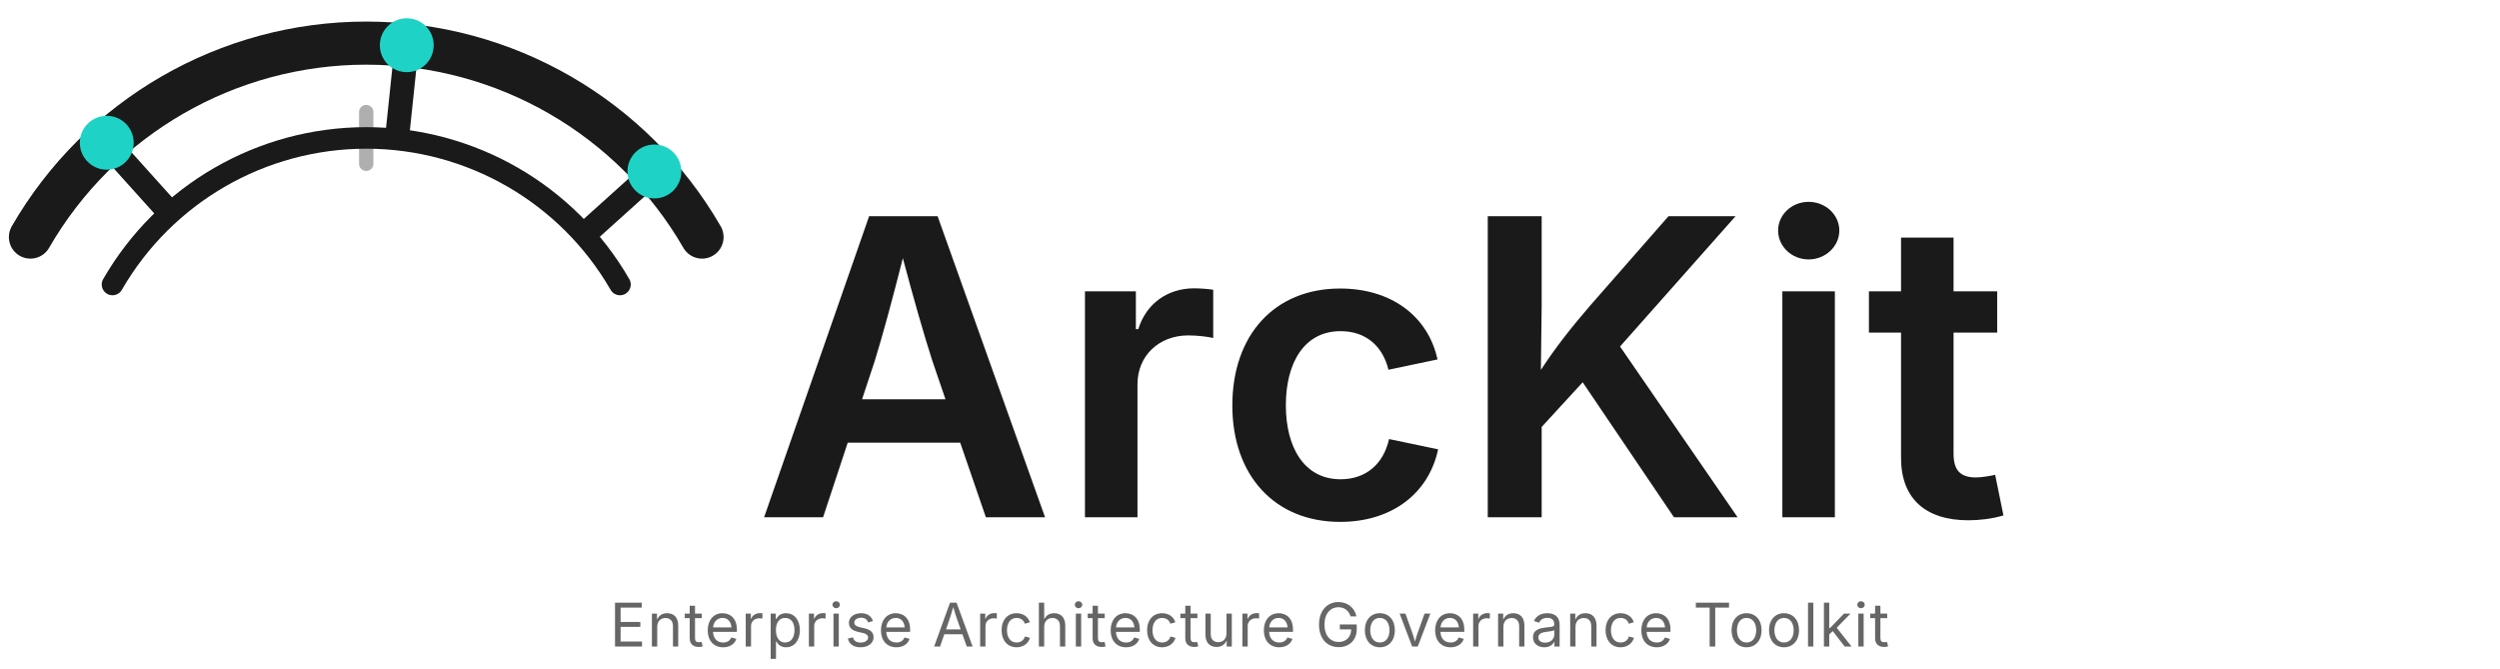
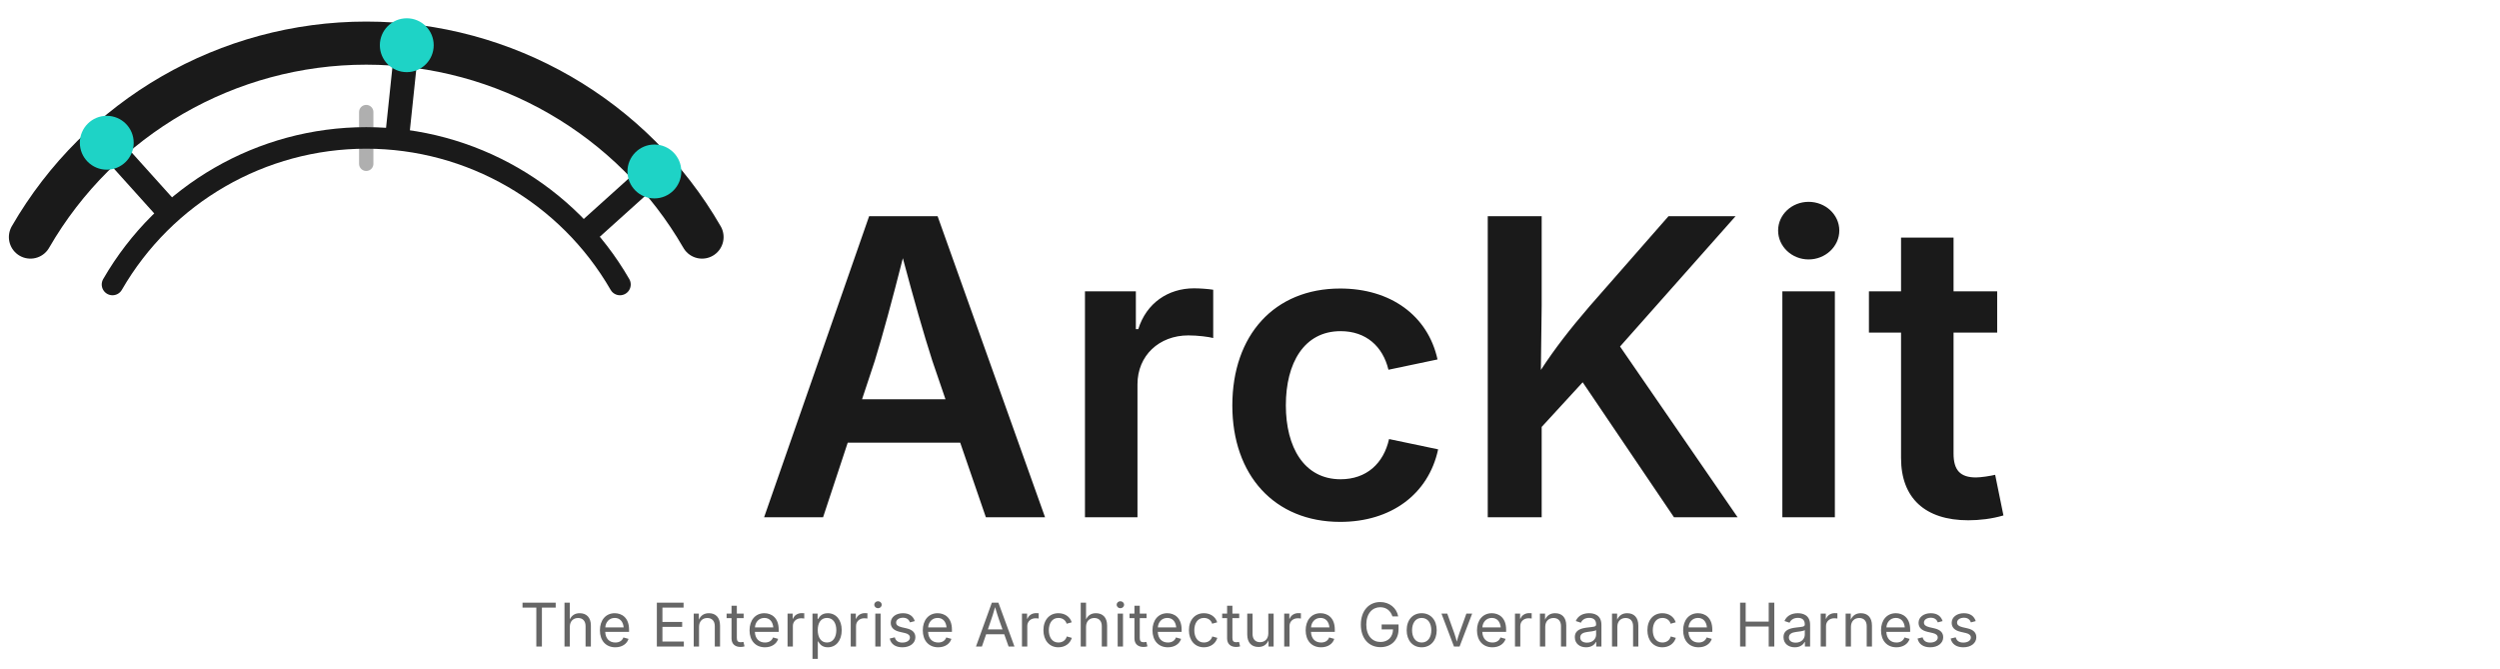
- <svg xmlns="http://www.w3.org/2000/svg" width="580" height="155" viewBox="0 0 580 155" role="img" aria-label="ArcKit - Enterprise Architecture Governance Toolkit">
+ <svg xmlns="http://www.w3.org/2000/svg" width="580" height="155" viewBox="0 0 580 155" role="img" aria-label="ArcKit - The Enterprise Architecture Governance Harness">
  <g fill="none">
    <path d="M 7.06,55.00 A 90.00,90.00 0 0 1 162.94,55.00" stroke="#1A1A1A" stroke-width="10" stroke-linecap="round" />
    <path d="M 26.11,66.00 A 68.00,68.00 0 0 1 143.89,66.00" stroke="#1A1A1A" stroke-width="5.00" stroke-linecap="round" />
    <line x1="38.16" y1="47.98" x2="24.78" y2="33.12" stroke="#1A1A1A" stroke-width="5.56" stroke-linecap="round" />
    <line x1="92.32" y1="30.38" x2="94.41" y2="10.49" stroke="#1A1A1A" stroke-width="5.56" stroke-linecap="round" />
    <line x1="137.02" y1="53.16" x2="151.88" y2="39.78" stroke="#1A1A1A" stroke-width="5.56" stroke-linecap="round" />
    <circle cx="24.78" cy="33.12" r="6.25" fill="#1ED3C6" />
    <circle cx="94.41" cy="10.49" r="6.25" fill="#1ED3C6" />
    <circle cx="151.88" cy="39.78" r="6.25" fill="#1ED3C6" />
    <line x1="79.00" y1="32.00" x2="91.00" y2="32.00" stroke="#1A1A1A" stroke-opacity="0.35" stroke-width="3.33" stroke-linecap="round" />
    <line x1="85.00" y1="26.00" x2="85.00" y2="38.00" stroke="#1A1A1A" stroke-opacity="0.35" stroke-width="3.33" stroke-linecap="round" />
  </g>
  <text x="175" y="120" font-family="Inter, IBM Plex Sans, SF Pro, -apple-system, system-ui, Segoe UI, Roboto, 'Helvetica Neue', Arial, sans-serif" font-size="96" font-weight="600" fill="#1A1A1A" letter-spacing="0.5px">ArcKit</text>
-   <text x="290" y="150" font-family="Inter, IBM Plex Sans, SF Pro, -apple-system, system-ui, Segoe UI, Roboto, 'Helvetica Neue', Arial, sans-serif" font-size="14" font-weight="400" fill="#666666" letter-spacing="0.3px" text-anchor="middle">Enterprise Architecture Governance Toolkit</text>
+   <text x="290" y="150" font-family="Inter, IBM Plex Sans, SF Pro, -apple-system, system-ui, Segoe UI, Roboto, 'Helvetica Neue', Arial, sans-serif" font-size="14" font-weight="400" fill="#666666" letter-spacing="0.3px" text-anchor="middle">The Enterprise Architecture Governance Harness</text>
</svg>
